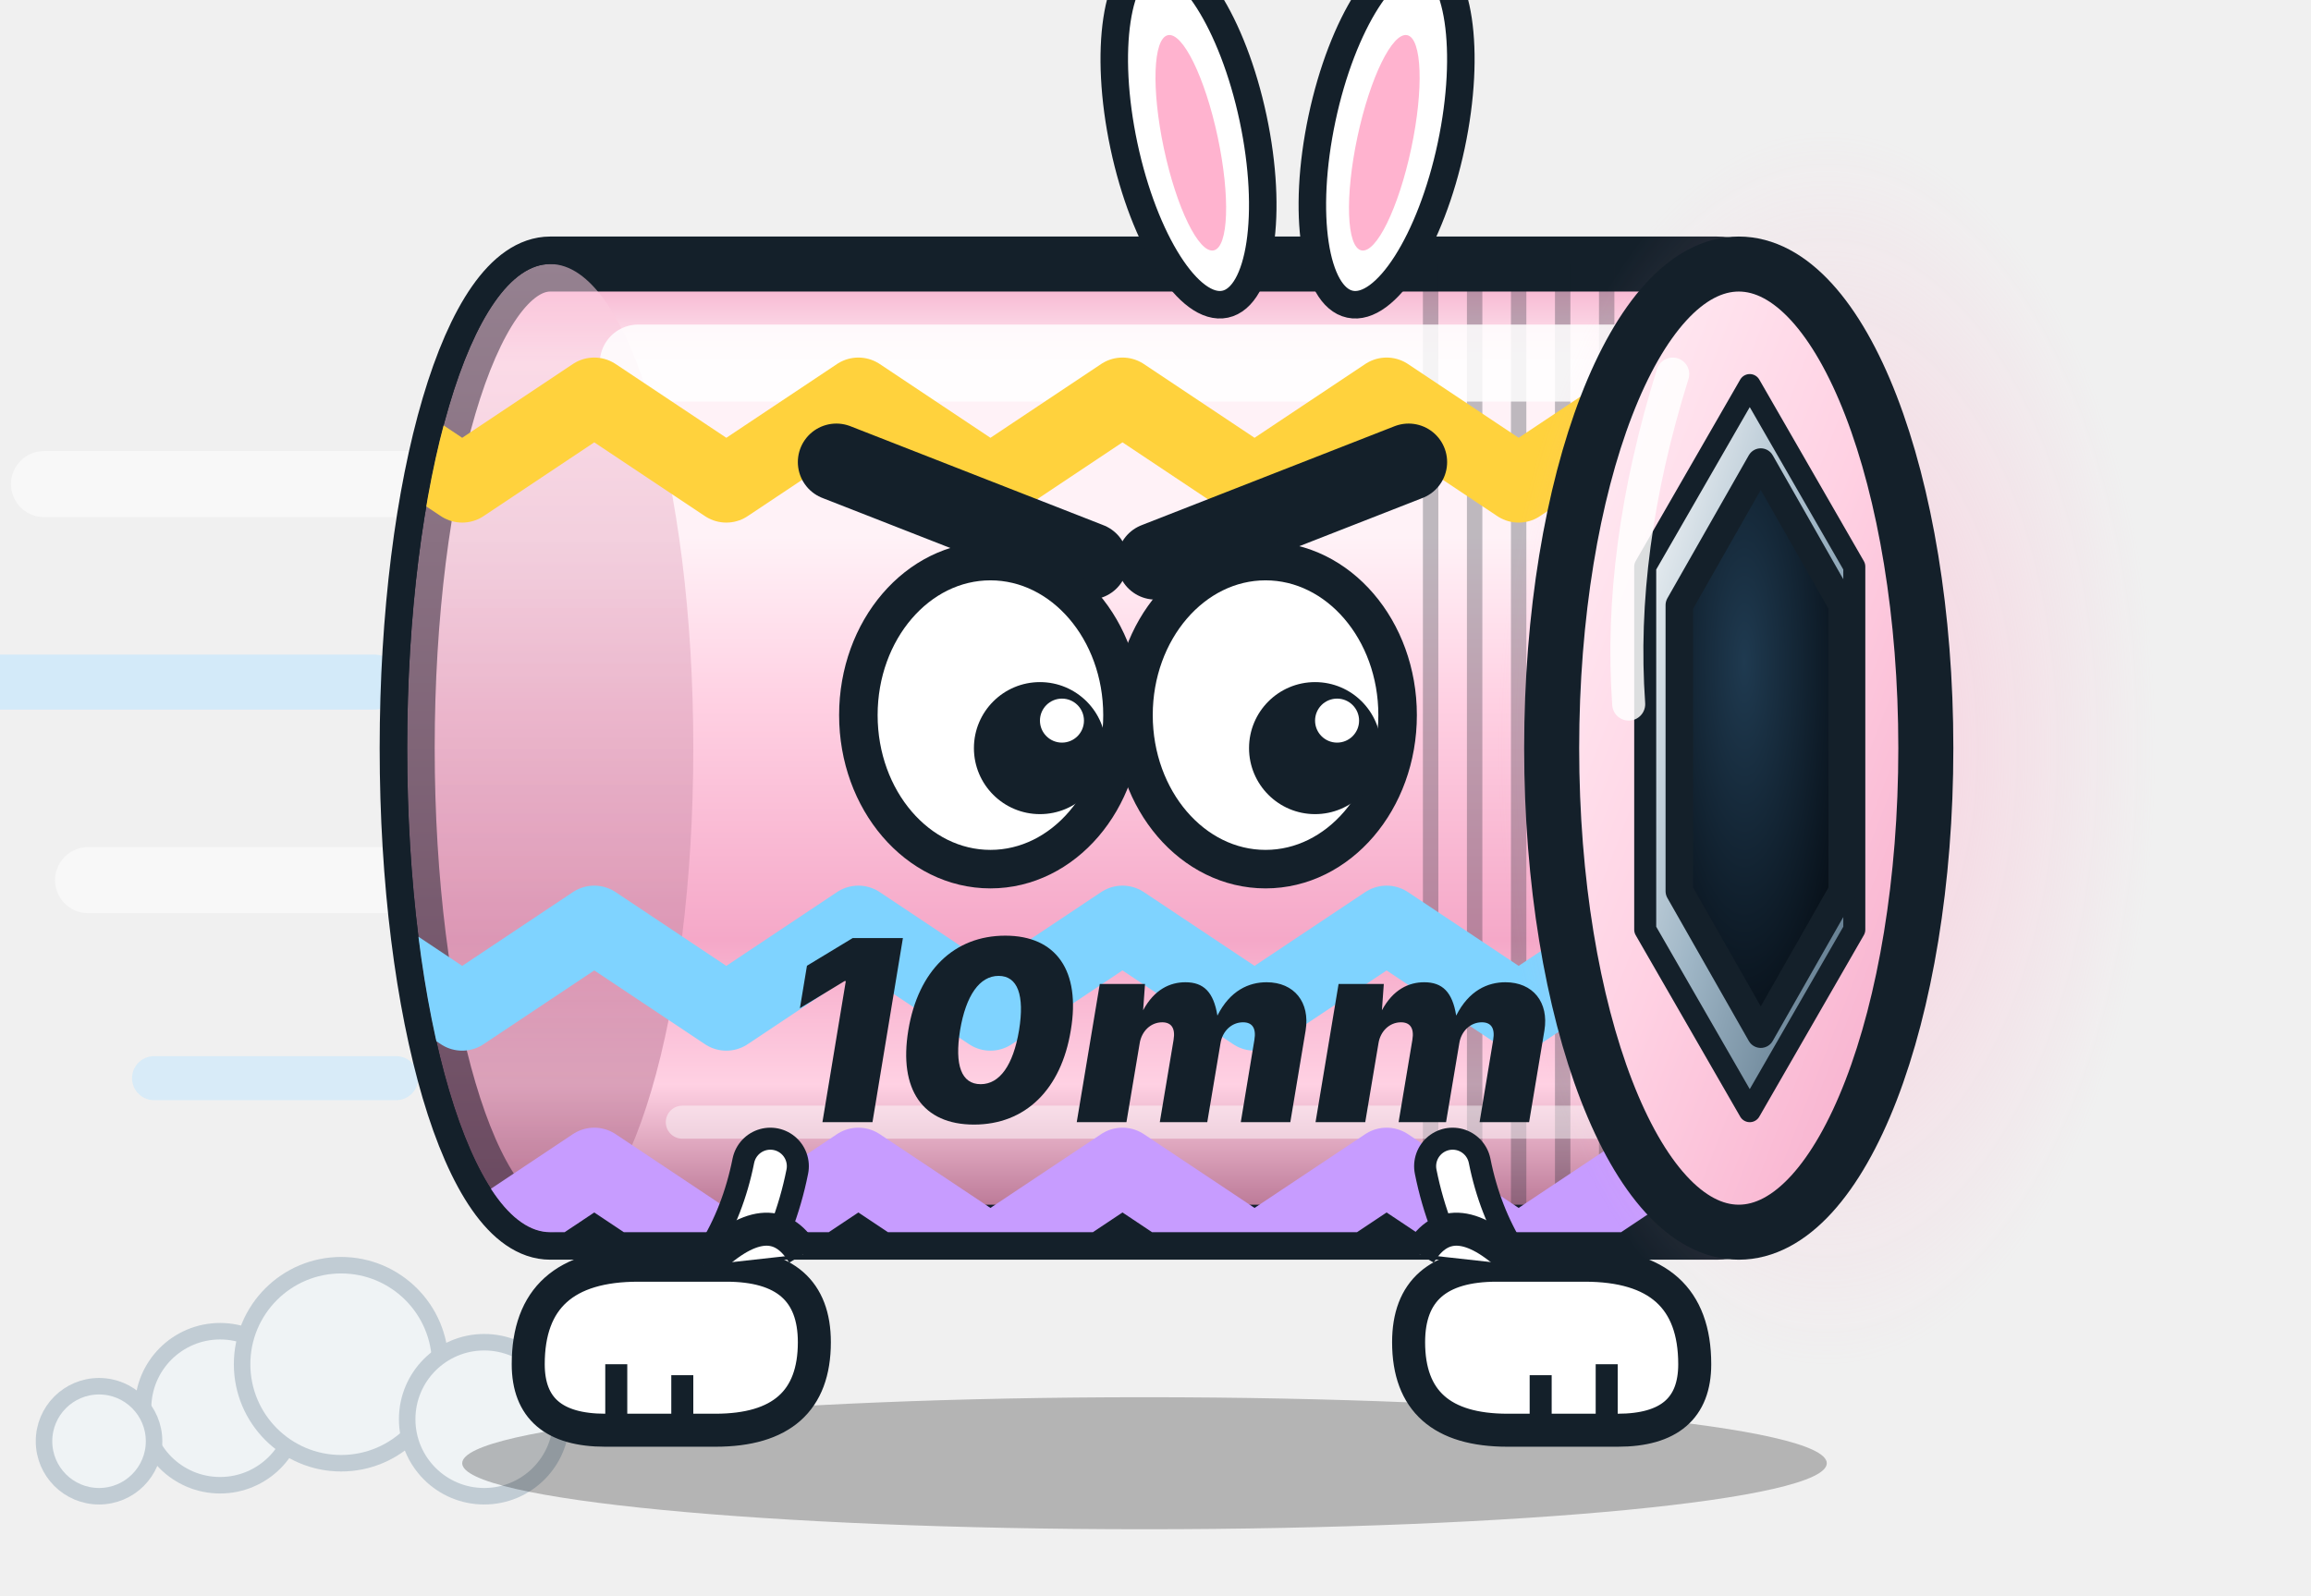
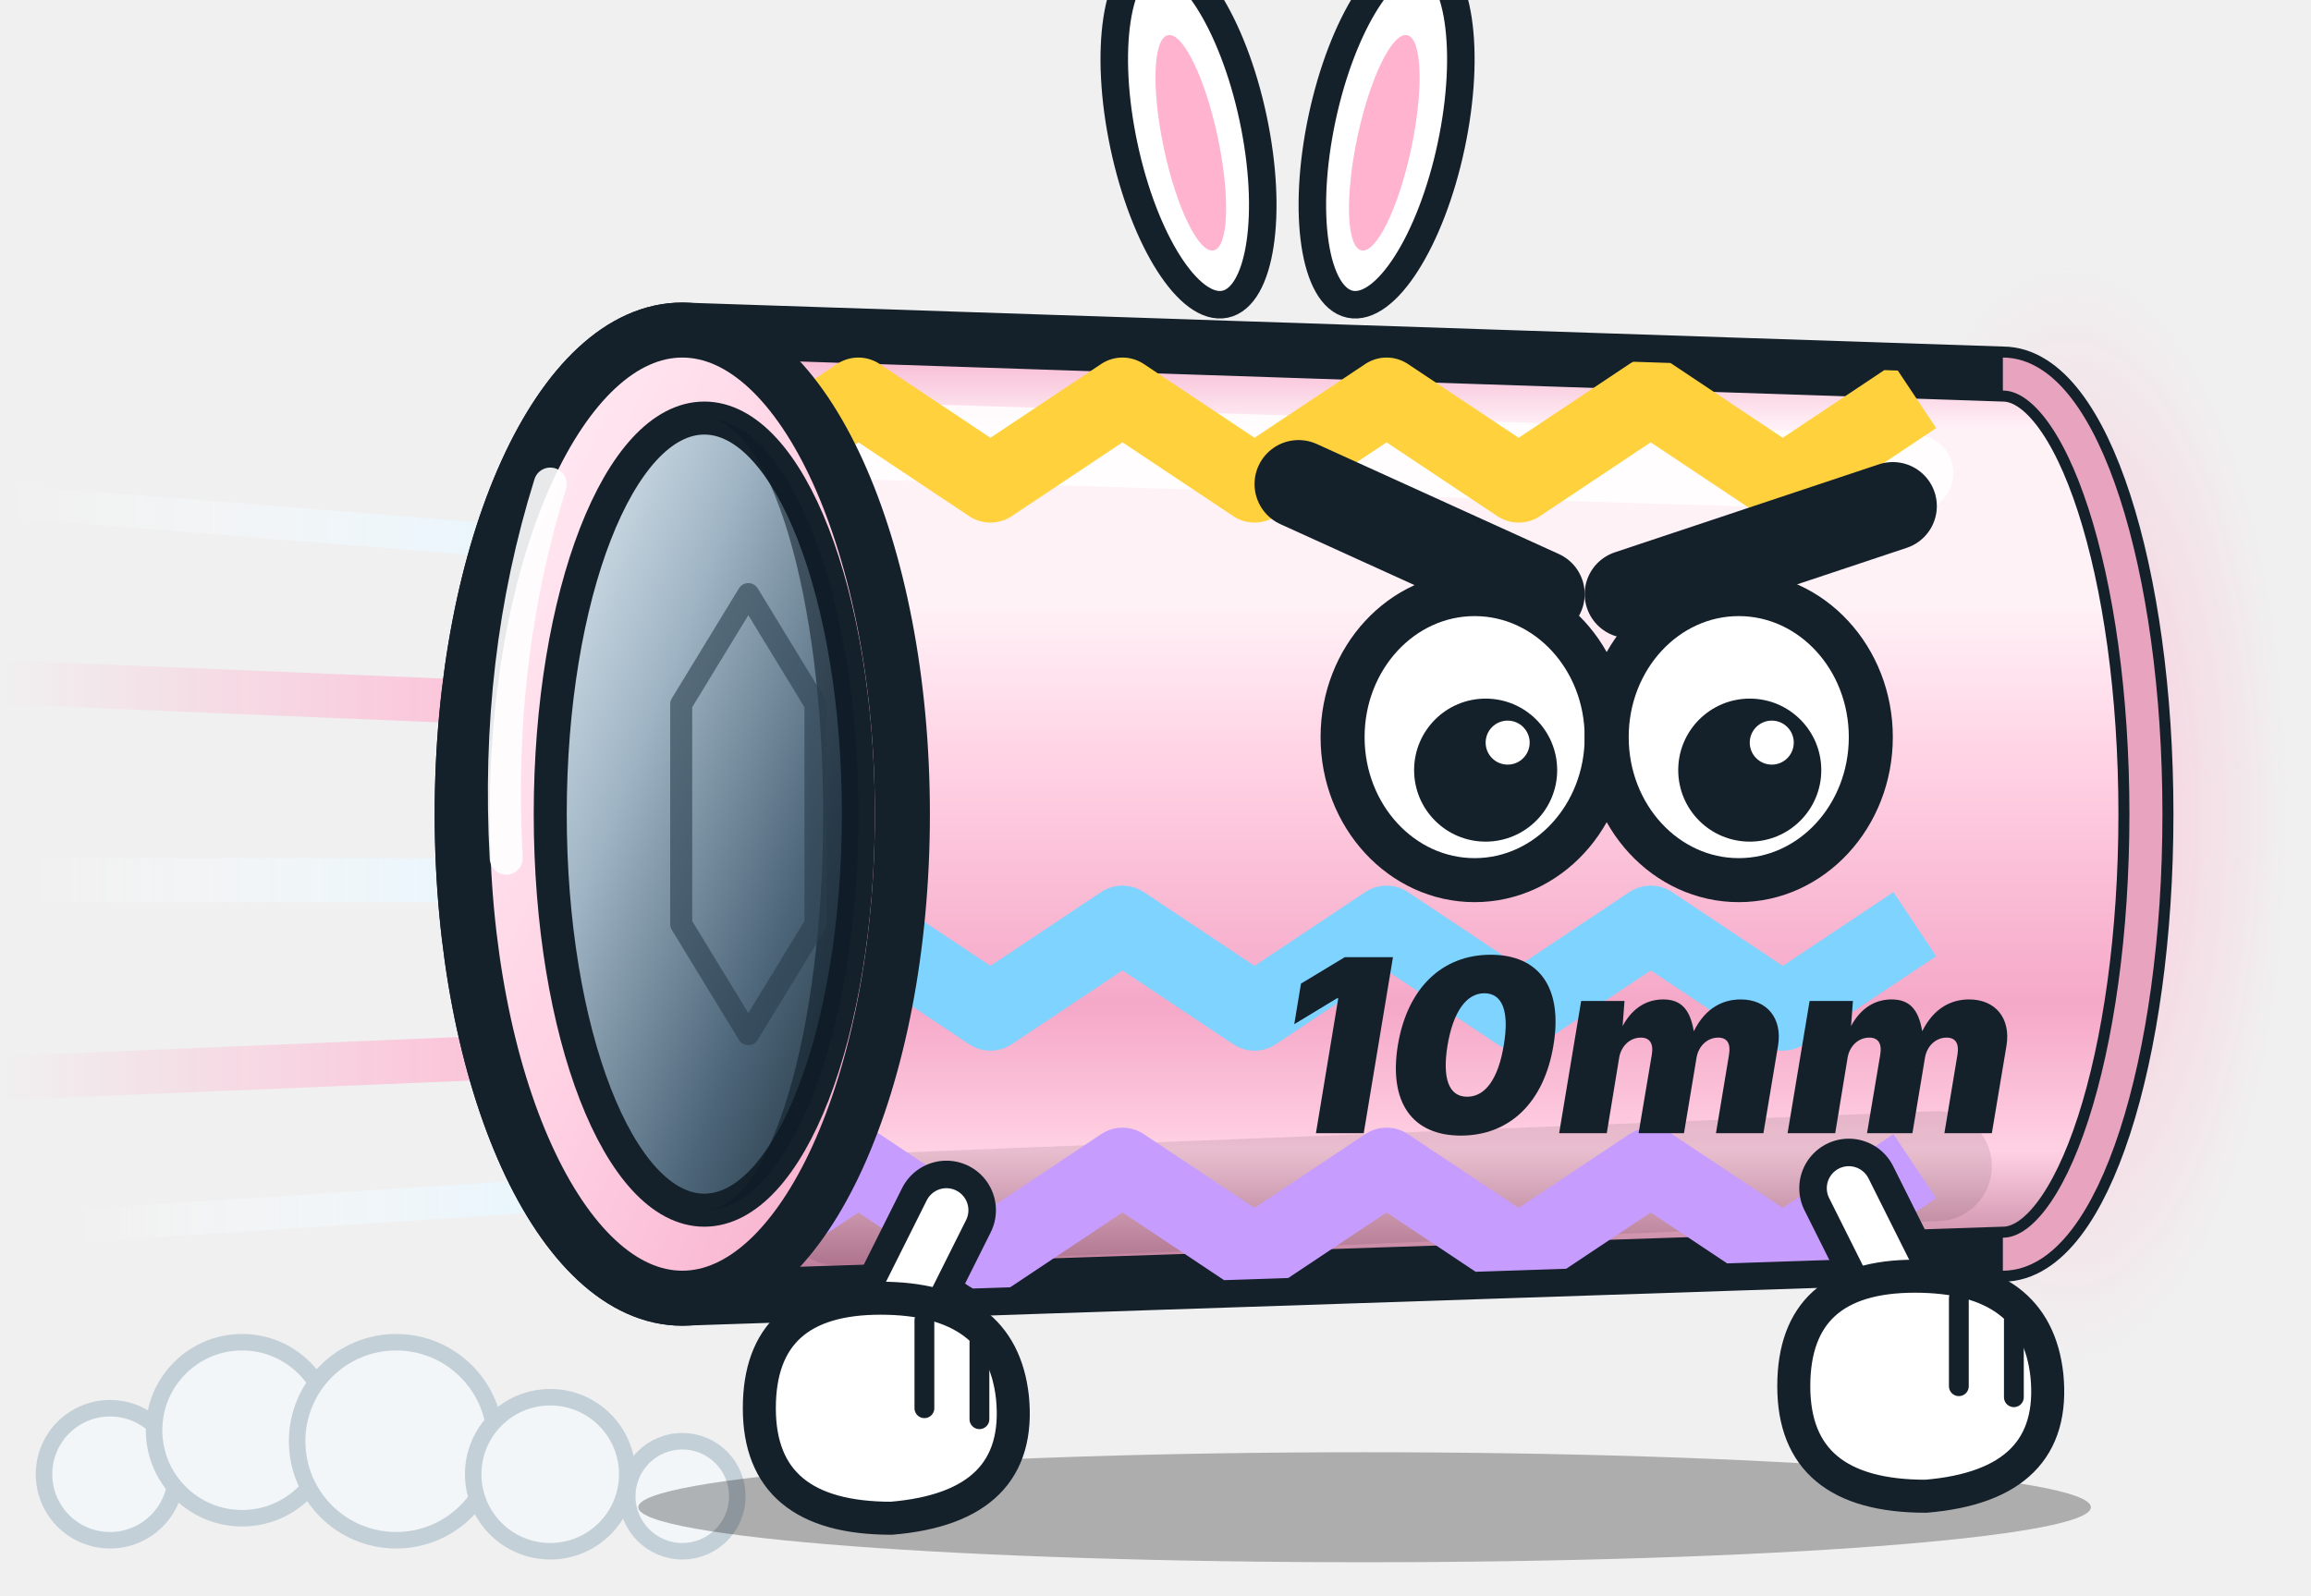
<svg xmlns="http://www.w3.org/2000/svg" viewBox="0 0 210 145">
  <defs>
    <linearGradient id="body" x2="0" y2="1">
      <stop offset="0" stop-color="#f5a8c8" />
      <stop offset="0.1" stop-color="#fff2f7" />
      <stop offset="0.28" stop-color="#fff2f7" />
      <stop offset="0.45" stop-color="#ffd1e3" />
      <stop offset="0.7" stop-color="#f5a8c8" />
      <stop offset="0.85" stop-color="#ffd1e3" />
      <stop offset="1" stop-color="#b06a8a" />
    </linearGradient>
    <linearGradient id="face" x1="0" y1="0" x2="1" y2="1">
      <stop offset="0" stop-color="#fff2f7" />
      <stop offset="0.5" stop-color="#ffd1e3" />
      <stop offset="1" stop-color="#f5a8c8" />
    </linearGradient>
    <linearGradient id="drive" x2="0" y2="1">
      <stop offset="0" stop-color="#ffd1e3" />
      <stop offset="1" stop-color="#b06a8a" />
    </linearGradient>
-     <radialGradient id="hole" cx=".4" cy=".35" r=".8">
-       <stop stop-color="#1f3a50" />
-       <stop offset="1" stop-color="#03080e" />
-     </radialGradient>
+     <linearGradient id="hole" x1="0" y1="0" x2="1" y2="1">
+       <stop stop-color="#e8f2f8" />
+       <stop offset=".35" stop-color="#9fb4c4" />
+       <stop offset=".7" stop-color="#4c6578" />
+       <stop offset="1" stop-color="#1c2c38" />
+     </linearGradient>
    <linearGradient id="bevel" x1="0" y1="0" x2="1" y2="1">
      <stop stop-color="#ffffff" />
-       <stop offset=".5" stop-color="#9fb6c6" />
-       <stop offset="1" stop-color="#4f6a7e" />
+       <stop offset=".5" stop-color="#b8c8d4" />
+       <stop offset="1" stop-color="#6f879a" />
    </linearGradient>
    <radialGradient id="fglow" cx=".5" cy=".5" r=".5">
-       <stop stop-color="#ffb3cf" stop-opacity=".55" />
+       <stop stop-color="#ffb3cf" stop-opacity=".7" />
      <stop offset="1" stop-color="#ffb3cf" stop-opacity="0" />
    </radialGradient>
+     <linearGradient id="streak" x2="1" y2="0">
+       <stop stop-color="#ffffff" stop-opacity="0" />
+       <stop offset="1" stop-color="#e6f6ff" stop-opacity=".95" />
+     </linearGradient>
+     <linearGradient id="streakb" x2="1" y2="0">
+       <stop stop-color="#ffb3cf" stop-opacity="0" />
+       <stop offset="1" stop-color="#ffb3cf" stop-opacity=".8" />
+     </linearGradient>
    <clipPath id="bodyclip">
-       <path d="M50 24 H156 A16 44 0 0 1 156 112 H50 A13 44 0 0 1 50 24Z" />
+       <path d="M62 30 L182 34 A13 40 0 0 1 182 114 L62 118 A20 44 0 0 1 62 30Z" />
    </clipPath>
  </defs>
-   <g stroke-linecap="round" fill="none">
-     <path d="M4 44 H40" stroke="#ffffff" stroke-width="6" opacity=".55" />
-     <path d="M0 62 H34" stroke="#bfe6ff" stroke-width="5" opacity=".6" />
-     <path d="M8 80 H38" stroke="#ffffff" stroke-width="6" opacity=".5" />
-     <path d="M14 98 H36" stroke="#bfe6ff" stroke-width="4" opacity=".5" />
+   <path d="M0 44 L50 48 L50 51 L0 47Z" fill="url(#streak)" />
+   <path d="M0 60 L48 62 L48 66 L0 64Z" fill="url(#streakb)" />
+   <path d="M2 78 L46 78 L46 82 L2 82Z" fill="url(#streak)" />
+   <path d="M0 96 L48 94 L48 98 L0 100Z" fill="url(#streakb)" />
+   <path d="M6 110 L52 107 L52 110 L6 113Z" fill="url(#streak)" />
+   <g fill="#f2f6f9" stroke="#c4d0d8" stroke-width="1.5">
+     <circle cx="10" cy="134" r="6" />
+     <circle cx="22" cy="130" r="8" />
+     <circle cx="36" cy="131" r="9" />
+     <circle cx="50" cy="134" r="7" />
+     <circle cx="62" cy="136" r="5" />
  </g>
-   <g fill="#eef3f6" stroke="#b9c6cf" stroke-width="1.5" opacity=".85">
-     <circle cx="20" cy="128" r="7" />
-     <circle cx="31" cy="124" r="9" />
-     <circle cx="44" cy="129" r="7" />
-     <circle cx="9" cy="131" r="5" />
-   </g>
-   <ellipse cx="104" cy="133" rx="62" ry="6" fill="#000" opacity=".25" />
-   <path d="M50 24 H156 A16 44 0 0 1 156 112 H50 A13 44 0 0 1 50 24Z" fill="url(#body)" stroke="#14202a" stroke-width="5" stroke-linejoin="round" />
+   <ellipse cx="124" cy="137" rx="66" ry="5" fill="#000" opacity=".28" />
+   <ellipse cx="188" cy="74" rx="20" ry="50" fill="url(#fglow)" />
+   <path d="M62 30 L182 34 A13 40 0 0 1 182 114 L62 118 A20 44 0 0 1 62 30Z" fill="url(#body)" stroke="#14202a" stroke-width="5" stroke-linejoin="round" />
  <g clip-path="url(#bodyclip)">
-     <ellipse cx="50" cy="68" rx="13" ry="44" fill="url(#drive)" opacity=".55" />
-     <g stroke="#14202a" stroke-width="1.4" opacity=".28">
-       <path d="M130 24 V112" />
-       <path d="M134 24 V112" />
-       <path d="M138 24 V112" />
-       <path d="M142 24 V112" />
-       <path d="M146 24 V112" />
-     </g>
-     <path d="M58 33 H150" stroke="#fff" stroke-width="7" stroke-linecap="round" opacity=".85" />
-     <path d="M62 102 H146" stroke="#fff" stroke-width="3" stroke-linecap="round" opacity=".45" />
+     <path d="M76 40 L174 43" stroke="#fff" stroke-width="7" stroke-linecap="round" opacity=".85" />
+     <path d="M76 110 L176 106" stroke="#000" stroke-width="10" stroke-linecap="round" opacity=".09" />
    <path d="M30 36 L30 36 L42 44 L54 36 L66 44 L78 36 L90 44 L102 36 L114 44 L126 36 L138 44 L150 36 L162 44 L174 36" stroke="#ffd23d" stroke-width="7" fill="none" stroke-linejoin="round" />
    <path d="M30 84 L30 84 L42 92 L54 84 L66 92 L78 84 L90 92 L102 84 L114 92 L126 84 L138 92 L150 84 L162 92 L174 84" stroke="#7fd3ff" stroke-width="7" fill="none" stroke-linejoin="round" />
    <path d="M30 106 L30 106 L42 114 L54 106 L66 114 L78 106 L90 114 L102 106 L114 114 L126 106 L138 114 L150 106 L162 114 L174 106" stroke="#c79cff" stroke-width="7" fill="none" stroke-linejoin="round" />
  </g>
-   <ellipse cx="166" cy="68" rx="30" ry="56" fill="url(#fglow)" />
-   <ellipse cx="158" cy="68" rx="17" ry="44" fill="url(#face)" stroke="#14202a" stroke-width="5" />
-   <polygon points="159.0,101.0 149.5,84.5 149.5,51.5 159.0,35.0 168.5,51.5 168.5,84.5" fill="url(#bevel)" stroke="#14202a" stroke-width="2" stroke-linejoin="round" />
-   <polygon points="160.0,94.0 152.6,81.0 152.6,55.0 160.0,42.0 167.4,55.0 167.4,81.0" fill="url(#hole)" stroke="#14202a" stroke-width="2.5" stroke-linejoin="round" />
-   <path d="M152 34 Q147 50 148 64" stroke="#fff" stroke-width="3" fill="none" stroke-linecap="round" opacity=".85" />
-   <path d="M76 42 L99 51" stroke="#14202a" stroke-width="7" stroke-linecap="round" />
-   <path d="M128 42 L105 51" stroke="#14202a" stroke-width="7" stroke-linecap="round" />
-   <ellipse cx="90" cy="65" rx="12" ry="14" fill="#fff" stroke="#14202a" stroke-width="3.5" />
-   <ellipse cx="115" cy="65" rx="12" ry="14" fill="#fff" stroke="#14202a" stroke-width="3.5" />
-   <circle cx="94.5" cy="68" r="6" fill="#14202a" />
-   <circle cx="119.5" cy="68" r="6" fill="#14202a" />
-   <circle cx="96.5" cy="65.5" r="2" fill="#fff" />
-   <circle cx="121.5" cy="65.5" r="2" fill="#fff" />
-   <text x="71" y="102" font-family="Inter,Arial,sans-serif" font-size="23" font-style="italic" font-weight="900" fill="#14202a">10mm</text>
-   <g stroke="#14202a" stroke-width="3" stroke-linejoin="round" fill="#ffffff">
-     <g transform="translate(70 112) scale(1 1)">
-       <path d="M0 -6 q-2 10 -10 16" fill="none" stroke="#14202a" stroke-width="7" stroke-linecap="round" />
-       <path d="M0 -6 q-2 10 -10 16" fill="none" stroke="#ffffff" stroke-width="3" stroke-linecap="round" />
-       <path d="M-22 12 q0 -9 10 -9 h8 q8 0 8 7 q0 8 -9 8 h-10 q-7 0 -7 -6z" fill="#ffffff" />
-       <path d="M-6 3 q6 -6 9 -1" fill="#ffffff" />
-       <path d="M-14 18 v-6 M-8 18 v-5" stroke-width="2" />
-     </g>
-     <g transform="translate(132 112) scale(-1 1)">
-       <path d="M0 -6 q-2 10 -10 16" fill="none" stroke="#14202a" stroke-width="7" stroke-linecap="round" />
-       <path d="M0 -6 q-2 10 -10 16" fill="none" stroke="#ffffff" stroke-width="3" stroke-linecap="round" />
-       <path d="M-22 12 q0 -9 10 -9 h8 q8 0 8 7 q0 8 -9 8 h-10 q-7 0 -7 -6z" fill="#ffffff" />
-       <path d="M-6 3 q6 -6 9 -1" fill="#ffffff" />
-       <path d="M-14 18 v-6 M-8 18 v-5" stroke-width="2" />
-     </g>
+   <path d="M182 34 A13 40 0 0 1 182 114" fill="none" stroke="#ffb3cf" stroke-width="3" opacity=".9" />
+   <ellipse cx="62" cy="74" rx="20" ry="44" fill="url(#face)" stroke="#14202a" stroke-width="5" />
+   <ellipse cx="64" cy="74" rx="14" ry="36" fill="url(#hole)" stroke="#14202a" stroke-width="3" />
+   <path d="M64 38 A14 36 0 0 1 64 110 A9 30 0 0 0 64 38Z" fill="#0d1a24" opacity=".55" />
+   <polygon points="68.0,94.0 61.9,84.0 61.9,64.0 68.0,54.0 74.1,64.0 74.1,84.0" fill="none" stroke="#2a3e4c" stroke-width="2" stroke-linejoin="round" opacity=".6" />
+   <path d="M50 44 Q45 60 46 78" stroke="#fff" stroke-width="3" fill="none" stroke-linecap="round" opacity=".9" />
+   <path d="M118 44 L140 54" stroke="#14202a" stroke-width="8" stroke-linecap="round" />
+   <path d="M172 46 L148 54" stroke="#14202a" stroke-width="8" stroke-linecap="round" />
+   <ellipse cx="134" cy="67" rx="12" ry="13" fill="#fff" stroke="#14202a" stroke-width="4" />
+   <ellipse cx="158" cy="67" rx="12" ry="13" fill="#fff" stroke="#14202a" stroke-width="4" />
+   <circle cx="135" cy="70" r="6.5" fill="#14202a" />
+   <circle cx="159" cy="70" r="6.5" fill="#14202a" />
+   <circle cx="137" cy="67.5" r="2" fill="#fff" />
+   <circle cx="161" cy="67.5" r="2" fill="#fff" />
+   <text x="116" y="103" font-family="Inter,Arial,sans-serif" font-size="22" font-style="italic" font-weight="900" fill="#14202a">10mm</text>
+   <path d="M86 110 L80 122" stroke="#14202a" stroke-width="9" stroke-linecap="round" />
+   <path d="M86 110 L80 122" stroke="#fff" stroke-width="4" stroke-linecap="round" />
+   <g stroke="#14202a" stroke-width="3" stroke-linejoin="round">
+     <path d="M69 128 q0 -10 11 -10 q11 0 12 9 q1 10 -11 11 q-12 0 -12 -10z" fill="#fff" />
  </g>
+   <path d="M84 120 v8 M89 122 v7" stroke="#14202a" stroke-width="1.8" stroke-linecap="round" />
+   <path d="M74 123 q3 -3 7 -2" stroke="#fff" stroke-width="2" fill="none" opacity=".9" />
+   <path d="M168 108 L174 120" stroke="#14202a" stroke-width="9" stroke-linecap="round" />
+   <path d="M168 108 L174 120" stroke="#fff" stroke-width="4" stroke-linecap="round" />
+   <g stroke="#14202a" stroke-width="3" stroke-linejoin="round">
+     <path d="M163 126 q0 -10 11 -10 q11 0 12 9 q1 10 -11 11 q-12 0 -12 -10z" fill="#fff" />
+   </g>
+   <path d="M178 118 v8 M183 120 v7" stroke="#14202a" stroke-width="1.8" stroke-linecap="round" />
+   <path d="M168 121 q3 -3 7 -2" stroke="#fff" stroke-width="2" fill="none" opacity=".9" />
  <g stroke="#14202a" stroke-width="2.5">
    <ellipse cx="108" cy="12" rx="6" ry="16" fill="#fff" transform="rotate(-12 108 12)" />
    <ellipse cx="126" cy="12" rx="6" ry="16" fill="#fff" transform="rotate(12 126 12)" />
  </g>
  <ellipse cx="108" cy="13" rx="2.5" ry="10" fill="#ffb3cf" transform="rotate(-12 108 12)" />
  <ellipse cx="126" cy="13" rx="2.5" ry="10" fill="#ffb3cf" transform="rotate(12 126 12)" />
</svg>
